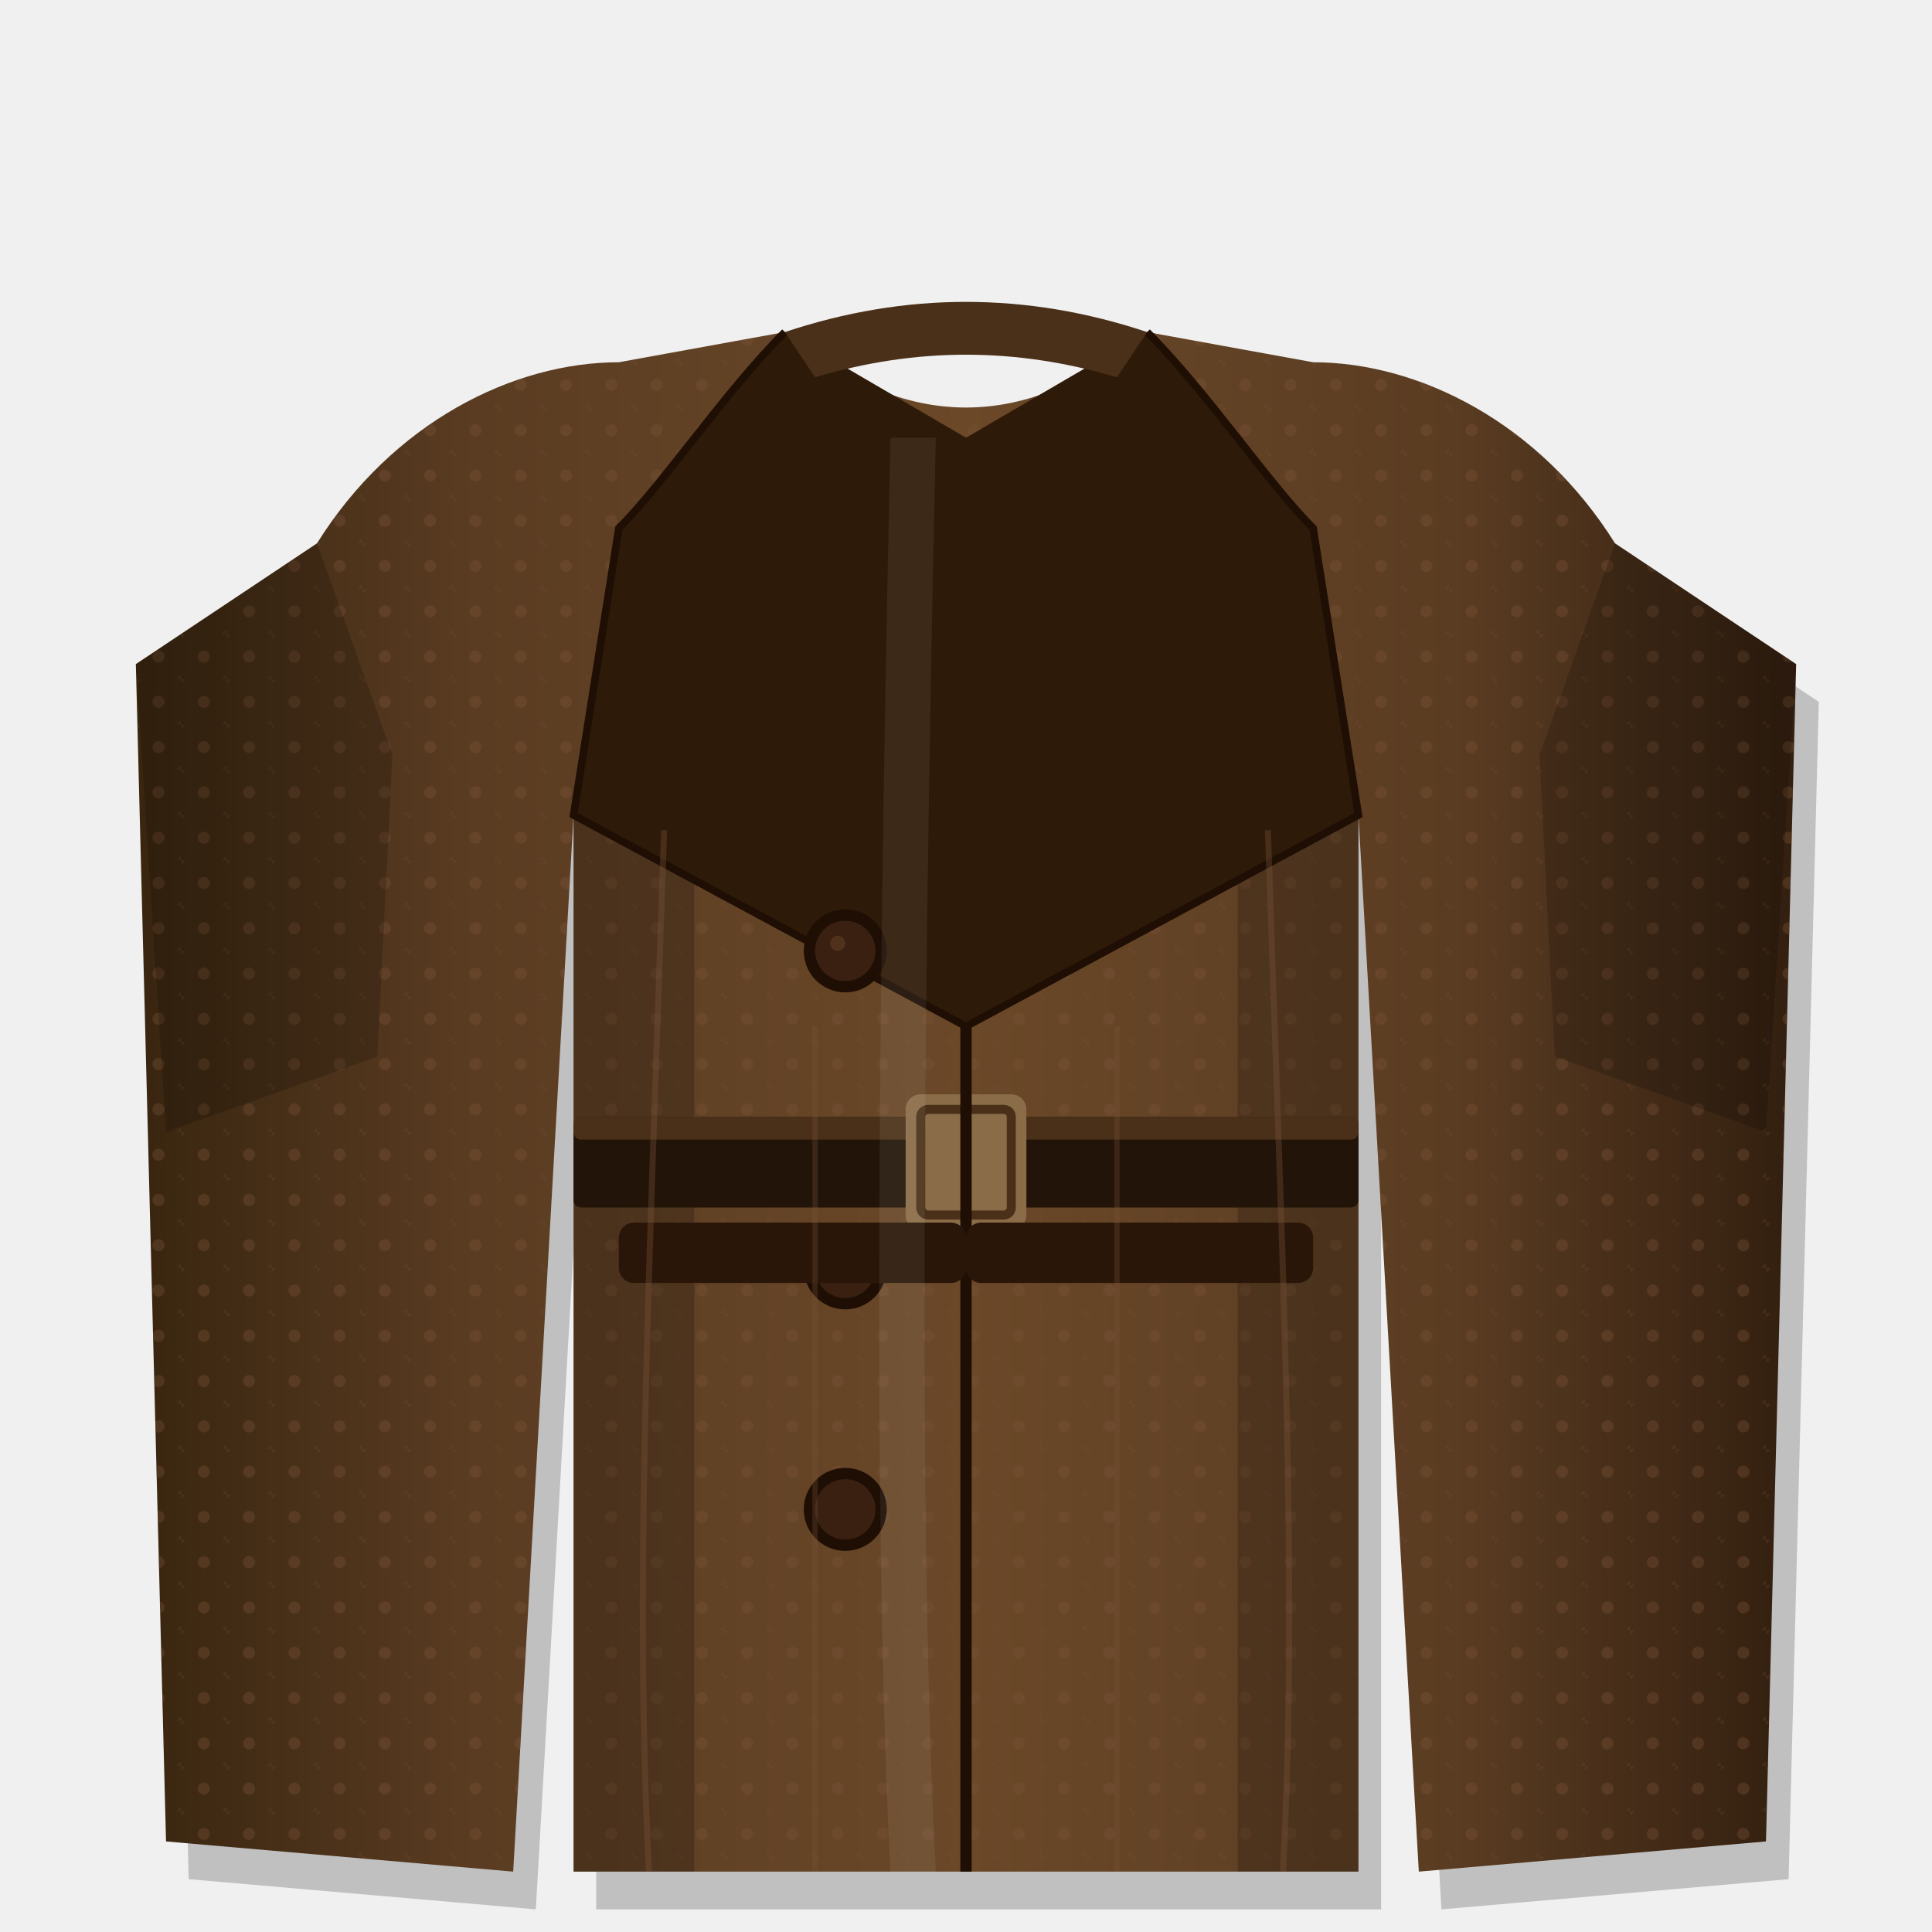
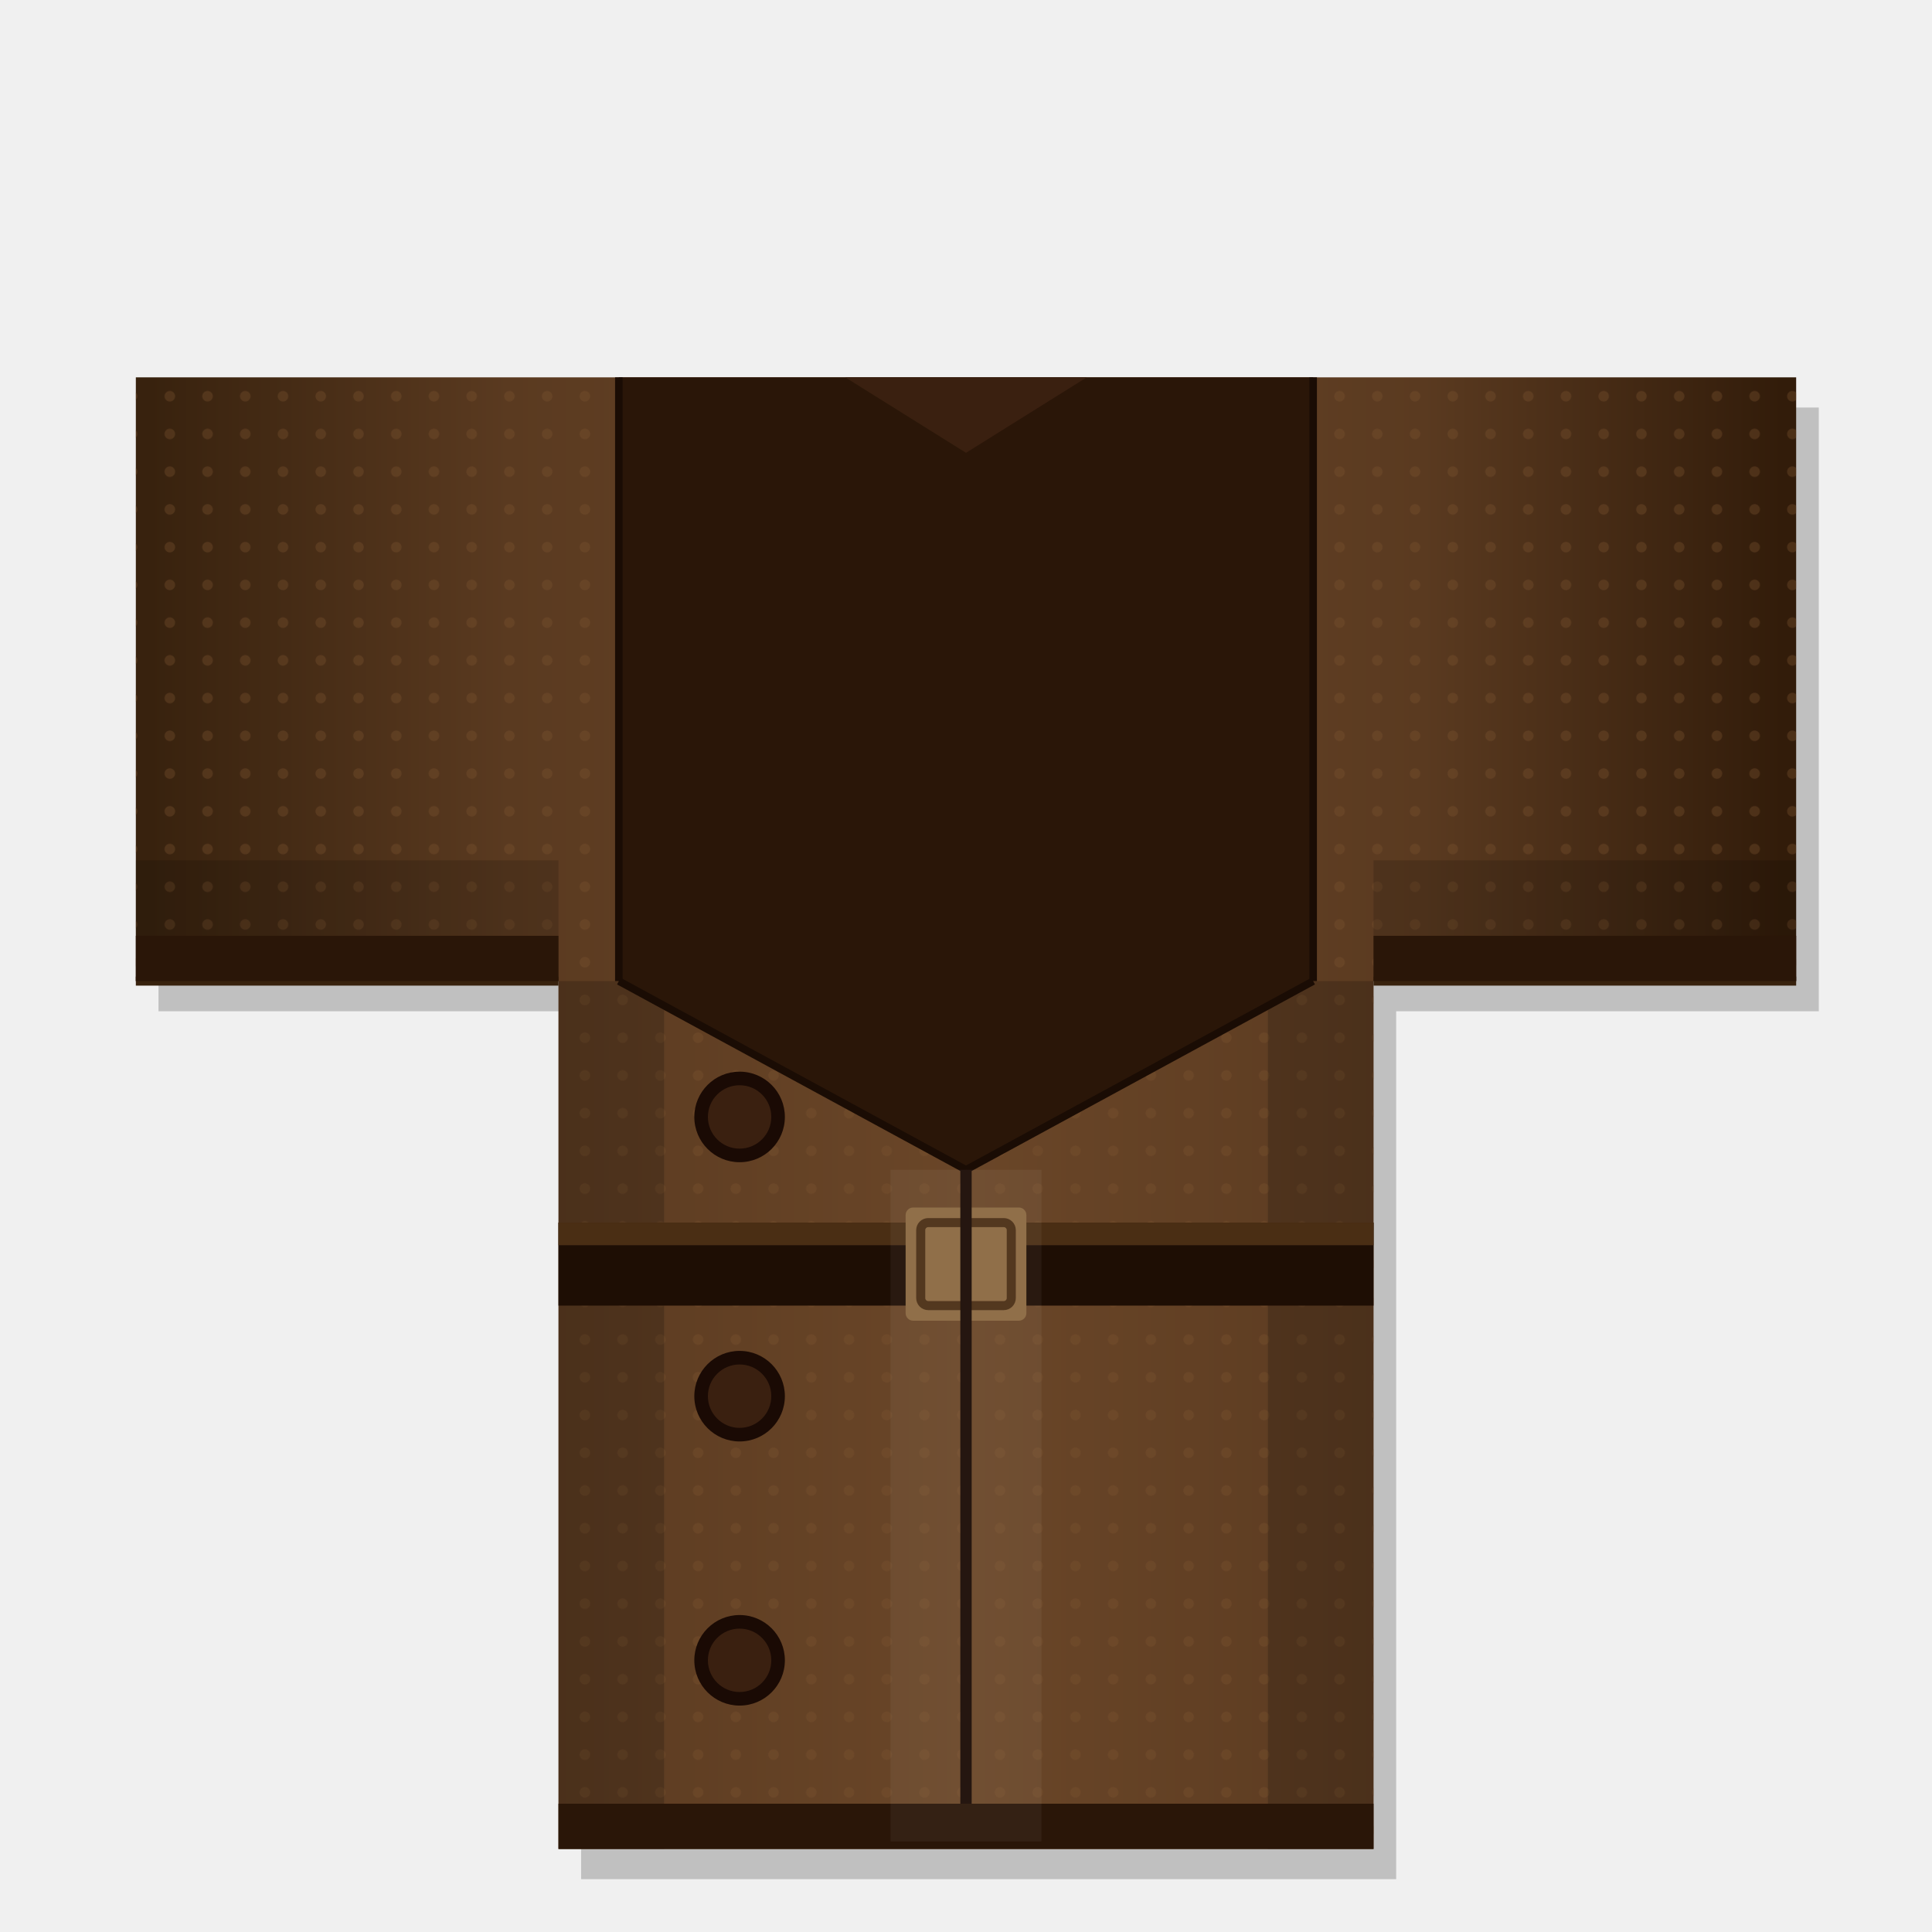
<svg xmlns="http://www.w3.org/2000/svg" width="256" height="256" viewBox="0 0 256 256">
  <defs>
    <linearGradient id="wg" x1="0%" y1="0%" x2="100%" y2="0%">
-       <stop offset="0%" stop-color="#3A2610" />
-       <stop offset="20%" stop-color="#5A3C22" />
-       <stop offset="50%" stop-color="#6A4828" />
-       <stop offset="80%" stop-color="#5A3C22" />
-       <stop offset="100%" stop-color="#342010" />
+       <stop offset="0%" stop-color="#38220E" />
+       <stop offset="22%" stop-color="#5A3A20" />
+       <stop offset="50%" stop-color="#6A4628" />
+       <stop offset="78%" stop-color="#5A3A20" />
+       <stop offset="100%" stop-color="#321C0A" />
    </linearGradient>
-     <linearGradient id="wg2" x1="0%" y1="0%" x2="0%" y2="100%">
-       <stop offset="0%" stop-color="#5C3E24" />
-       <stop offset="100%" stop-color="#3A2410" />
-     </linearGradient>
-     <pattern id="wool" patternUnits="userSpaceOnUse" width="6" height="6">
-       <circle cx="3" cy="3" r="0.8" fill="#7A5238" opacity="0.35" />
-       <circle cx="0" cy="0" r="0.5" fill="#7A5238" opacity="0.2" />
-       <circle cx="6" cy="6" r="0.5" fill="#7A5238" opacity="0.2" />
+     <pattern id="wool" patternUnits="userSpaceOnUse" width="5" height="5">
+       <circle cx="2.5" cy="2.5" r="0.7" fill="#7A5230" opacity="0.4" />
    </pattern>
  </defs>
-   <path d="M82,48 C68,48 52,56 42,72 L18,88 L22,244 L68,248 L76,108 L76,248 L180,248 L180,108 L188,248 L234,244 L238,88 L214,72 C204,56 188,48 174,48 L152,44 Q128,64 104,44 Z" fill="#000" opacity="0.2" transform="translate(3,5)" />
-   <path d="M82,48 C68,48 52,56 42,72 L18,88 L22,244 L68,248 L76,108 L76,248 L180,248 L180,108 L188,248 L234,244 L238,88 L214,72 C204,56 188,48 174,48 L152,44 Q128,64 104,44 Z" fill="url(#wg)" />
-   <path d="M82,48 C68,48 52,56 42,72 L18,88 L22,244 L68,248 L76,108 L76,248 L180,248 L180,108 L188,248 L234,244 L238,88 L214,72 C204,56 188,48 174,48 L152,44 Q128,64 104,44 Z" fill="url(#wool)" />
-   <path d="M76,108 L76,248 L92,248 L92,108 Z" fill="#000" opacity="0.2" />
-   <path d="M180,108 L180,248 L164,248 L164,108 Z" fill="#000" opacity="0.2" />
-   <path d="M42,72 L18,88 L22,150 L50,140 L52,100 Z" fill="#000" opacity="0.18" />
-   <path d="M214,72 L238,88 L234,150 L206,140 L204,100 Z" fill="#000" opacity="0.18" />
-   <path d="M104,44 C100,48 94,56 82,70 L76,108 L128,136 L128,58 Z" fill="#2E1A08" />
-   <path d="M152,44 C156,48 162,56 174,70 L180,108 L128,136 L128,58 Z" fill="#2E1A08" />
-   <path d="M104,44 C96,52 88,64 82,70 L76,108 L128,136" stroke="#1E0E04" stroke-width="1" fill="none" />
-   <path d="M152,44 C160,52 168,64 174,70 L180,108 L128,136" stroke="#1E0E04" stroke-width="1" fill="none" />
-   <path d="M104,44 Q128,36 152,44 L148,50 Q128,44 108,50 Z" fill="#4A3018" />
-   <rect x="76" y="148" width="104" height="12" rx="1" fill="#221408" />
-   <rect x="76" y="148" width="104" height="3" rx="1" fill="#4A3018" />
-   <rect x="120" y="145" width="16" height="18" rx="2" fill="#8A6C48" />
-   <rect x="122" y="147" width="12" height="14" rx="1" fill="none" stroke="#4A3018" stroke-width="1.2" />
-   <line x1="128" y1="147" x2="128" y2="161" stroke="#4A3018" stroke-width="0.8" />
-   <circle cx="112" cy="126" r="5.5" fill="#1E0E04" />
-   <circle cx="112" cy="126" r="4" fill="#3A2010" />
-   <circle cx="111" cy="125" r="1" fill="#5A3820" opacity="0.7" />
-   <circle cx="112" cy="168" r="5.5" fill="#1E0E04" />
-   <circle cx="112" cy="168" r="4" fill="#3A2010" />
-   <circle cx="112" cy="200" r="5.5" fill="#1E0E04" />
-   <circle cx="112" cy="200" r="4" fill="#3A2010" />
-   <line x1="128" y1="136" x2="128" y2="248" stroke="#1E0E04" stroke-width="1.5" />
-   <rect x="82" y="162" width="46" height="8" rx="2" fill="#2A1608" />
-   <rect x="128" y="162" width="46" height="8" rx="2" fill="#2A1608" />
-   <path d="M88,110 C86,170 84,210 86,248" stroke="#7A5238" stroke-width="0.8" fill="none" opacity="0.35" />
-   <path d="M108,136 C108,185 108,220 108,248" stroke="#7A5238" stroke-width="0.7" fill="none" opacity="0.3" />
-   <path d="M148,136 C148,185 148,220 148,248" stroke="#7A5238" stroke-width="0.7" fill="none" opacity="0.3" />
-   <path d="M168,110 C170,170 172,210 170,248" stroke="#7A5238" stroke-width="0.8" fill="none" opacity="0.35" />
-   <path d="M118,58 C116,148 116,210 118,248 L124,248 C122,210 122,148 124,58 Z" fill="#FFFFFF" opacity="0.07" />
+   <path d="M 18,50 L 238,50 L 238,130 L 182,130 L 182,245 L 74,245 L 74,130 L 18,130 Z" fill="#000000" opacity="0.2" transform="translate(3,4)" />
+   <path d="M 18,50 L 238,50 L 238,130 L 182,130 L 182,245 L 74,245 L 74,130 L 18,130 Z" fill="url(#wg)" />
+   <path d="M 18,50 L 238,50 L 238,130 L 182,130 L 182,245 L 74,245 L 74,130 L 18,130 Z" fill="url(#wool)" opacity="0.9" />
+   <rect x="74" y="130" width="14" height="115" fill="#000000" opacity="0.18" />
+   <rect x="168" y="130" width="14" height="115" fill="#000000" opacity="0.18" />
+   <rect x="18" y="114" width="56" height="16" fill="#000000" opacity="0.16" />
+   <rect x="182" y="114" width="56" height="16" fill="#000000" opacity="0.16" />
+   <polygon points="128,50 82,50 82,130 128,155" fill="#2A1608" />
+   <polygon points="128,50 174,50 174,130 128,155" fill="#2A1608" />
+   <line x1="82" y1="50" x2="82" y2="130" stroke="#1A0C04" stroke-width="1" />
+   <line x1="174" y1="50" x2="174" y2="130" stroke="#1A0C04" stroke-width="1" />
+   <line x1="82" y1="130" x2="128" y2="155" stroke="#1A0C04" stroke-width="1" />
+   <line x1="174" y1="130" x2="128" y2="155" stroke="#1A0C04" stroke-width="1" />
+   <polygon points="112,50 128,50 128,60" fill="#3A2010" />
+   <polygon points="144,50 128,50 128,60" fill="#3A2010" />
+   <rect x="74" y="162" width="108" height="11" fill="#1E0E04" />
+   <rect x="74" y="162" width="108" height="3" fill="#4A2E14" />
+   <rect x="120" y="160" width="16" height="15" rx="1" fill="#8A6840" />
+   <rect x="122" y="162" width="12" height="11" rx="1" fill="none" stroke="#4A2E14" stroke-width="1.2" />
+   <circle cx="98" cy="148" r="6" fill="#1A0A04" />
+   <circle cx="98" cy="148" r="4.2" fill="#3A2010" />
+   <circle cx="98" cy="185" r="6" fill="#1A0A04" />
+   <circle cx="98" cy="185" r="4.2" fill="#3A2010" />
+   <circle cx="98" cy="220" r="6" fill="#1A0A04" />
+   <circle cx="98" cy="220" r="4.2" fill="#3A2010" />
+   <line x1="128" y1="155" x2="128" y2="244" stroke="#1A0A04" stroke-width="1.5" />
+   <line x1="18" y1="130" x2="74" y2="130" stroke="#38220E" stroke-width="1.2" />
+   <line x1="182" y1="130" x2="238" y2="130" stroke="#38220E" stroke-width="1.2" />
+   <rect x="18" y="124" width="56" height="6" fill="#2A1608" />
+   <rect x="182" y="124" width="56" height="6" fill="#2A1608" />
+   <rect x="74" y="239" width="108" height="6" fill="#2A1608" />
+   <rect x="118" y="155" width="20" height="89" fill="#FFFFFF" opacity="0.05" />
</svg>
